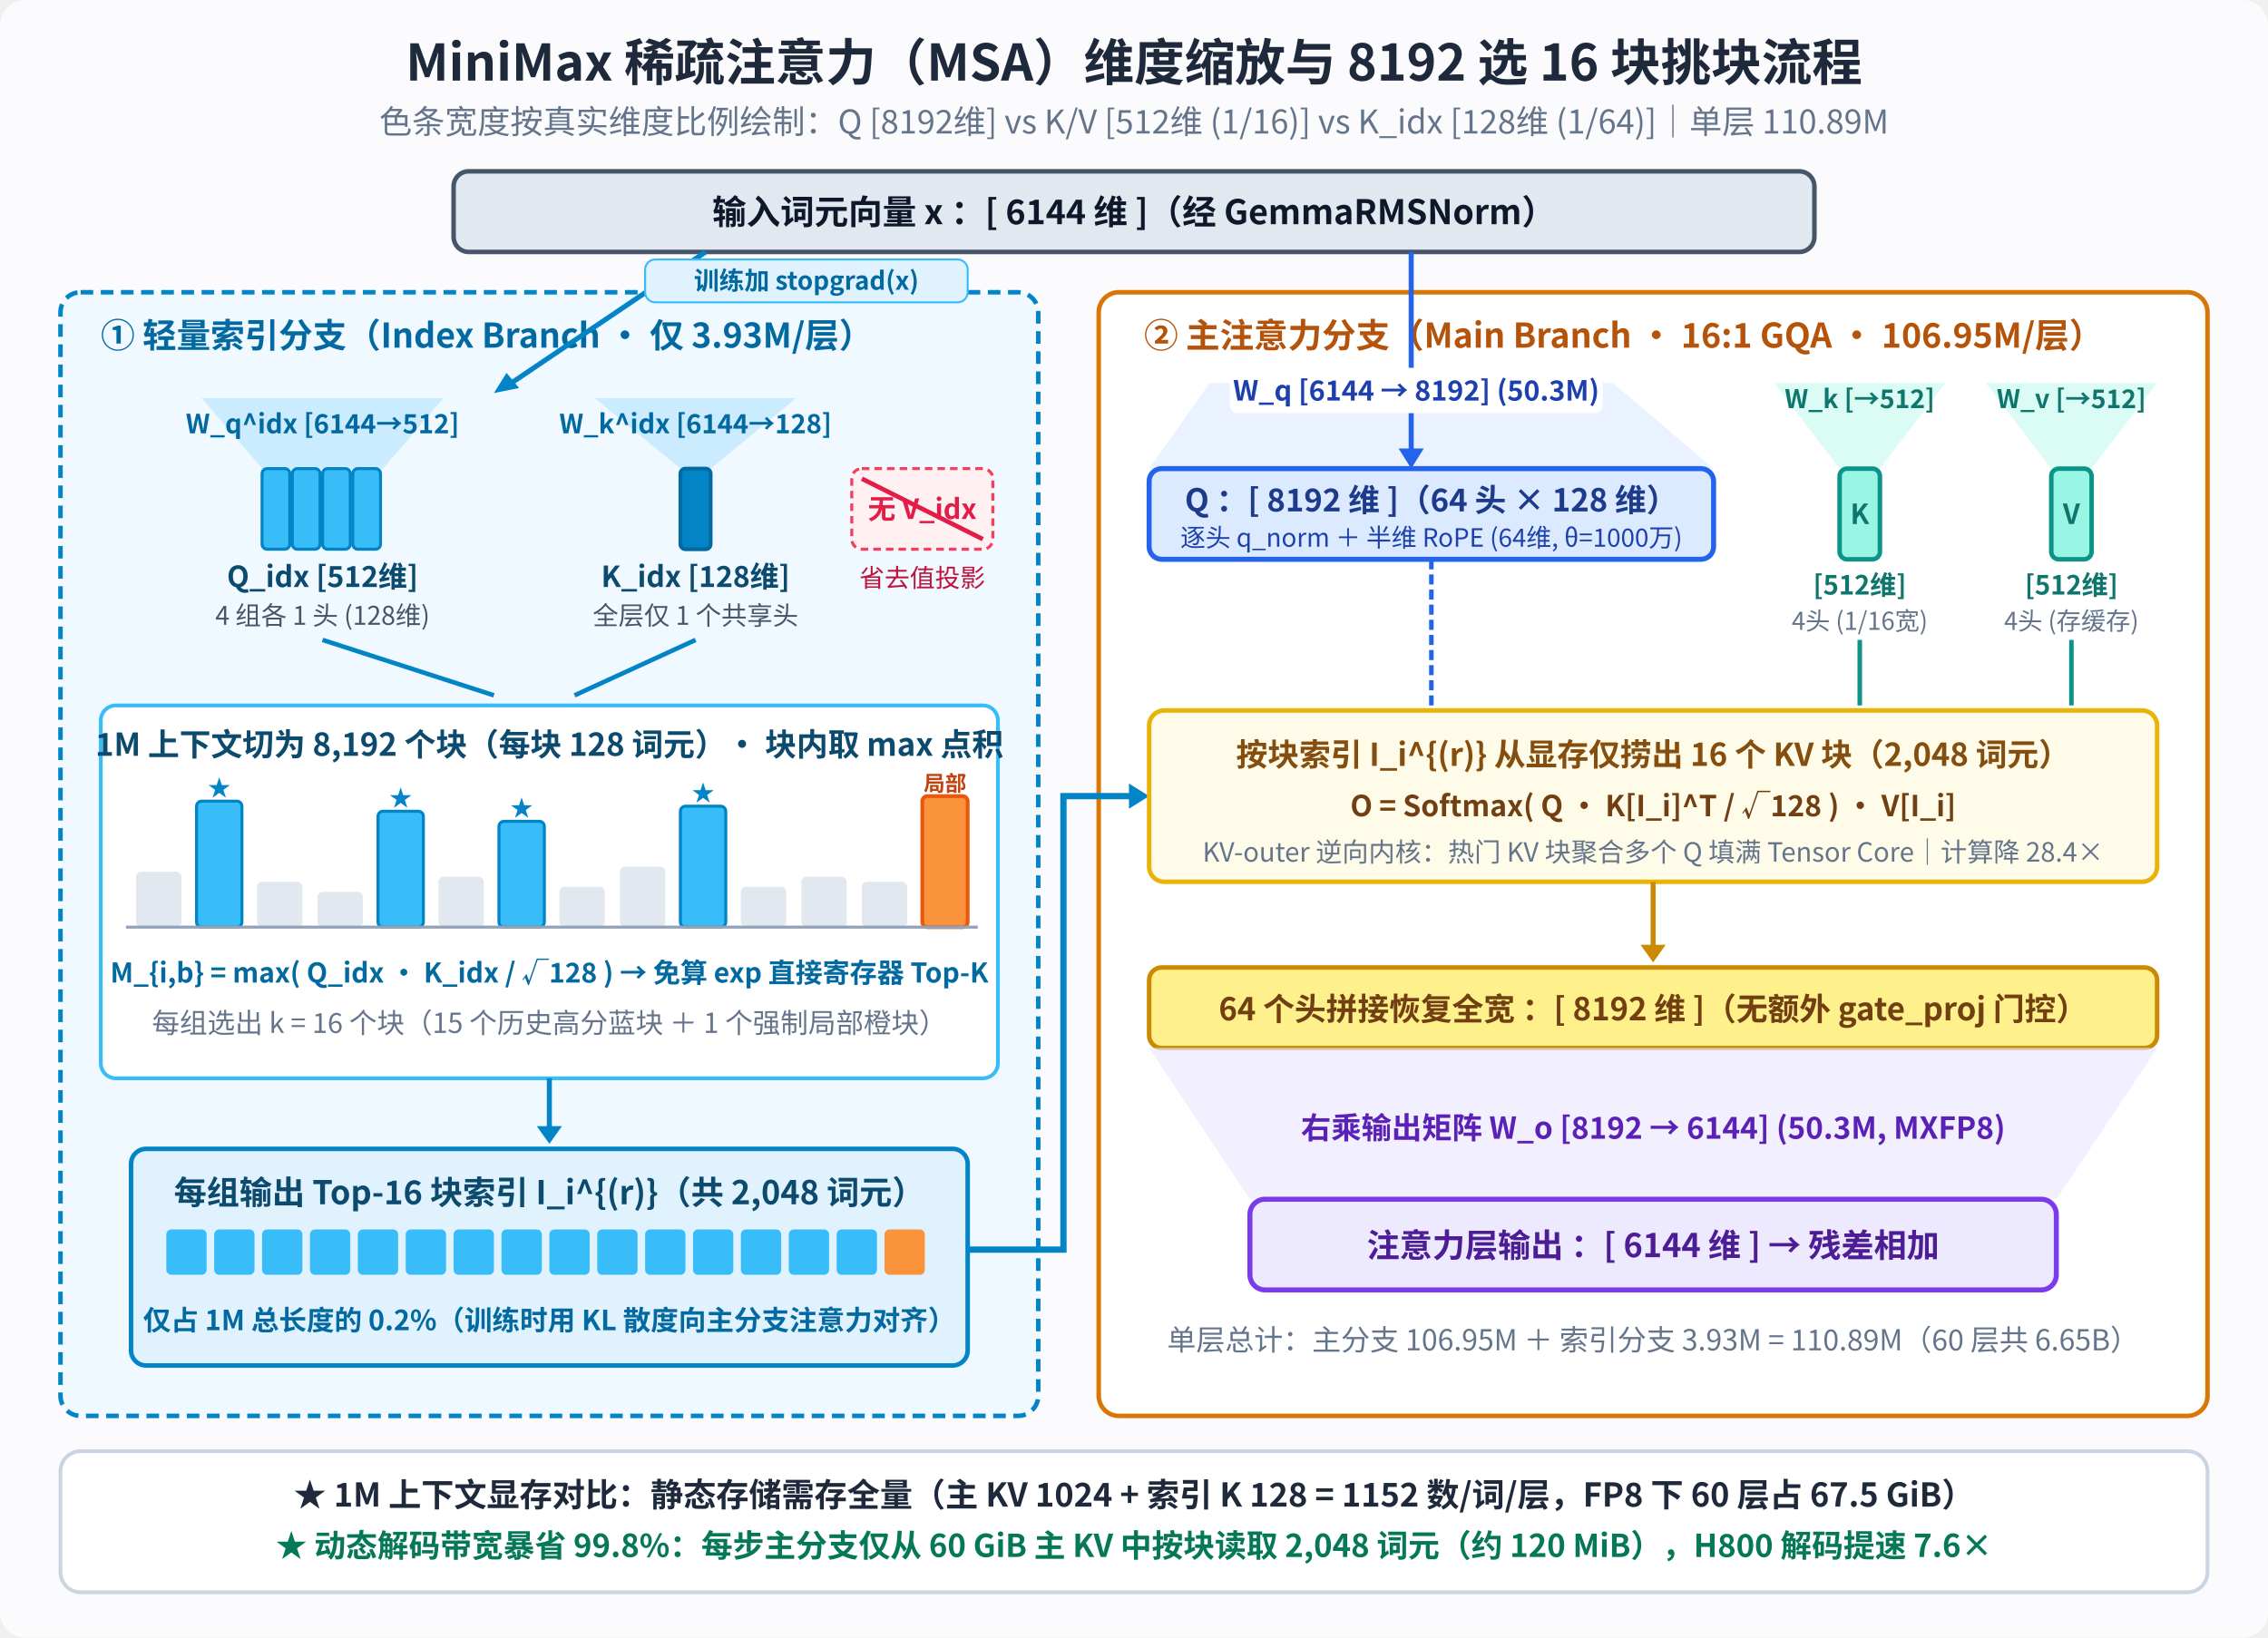
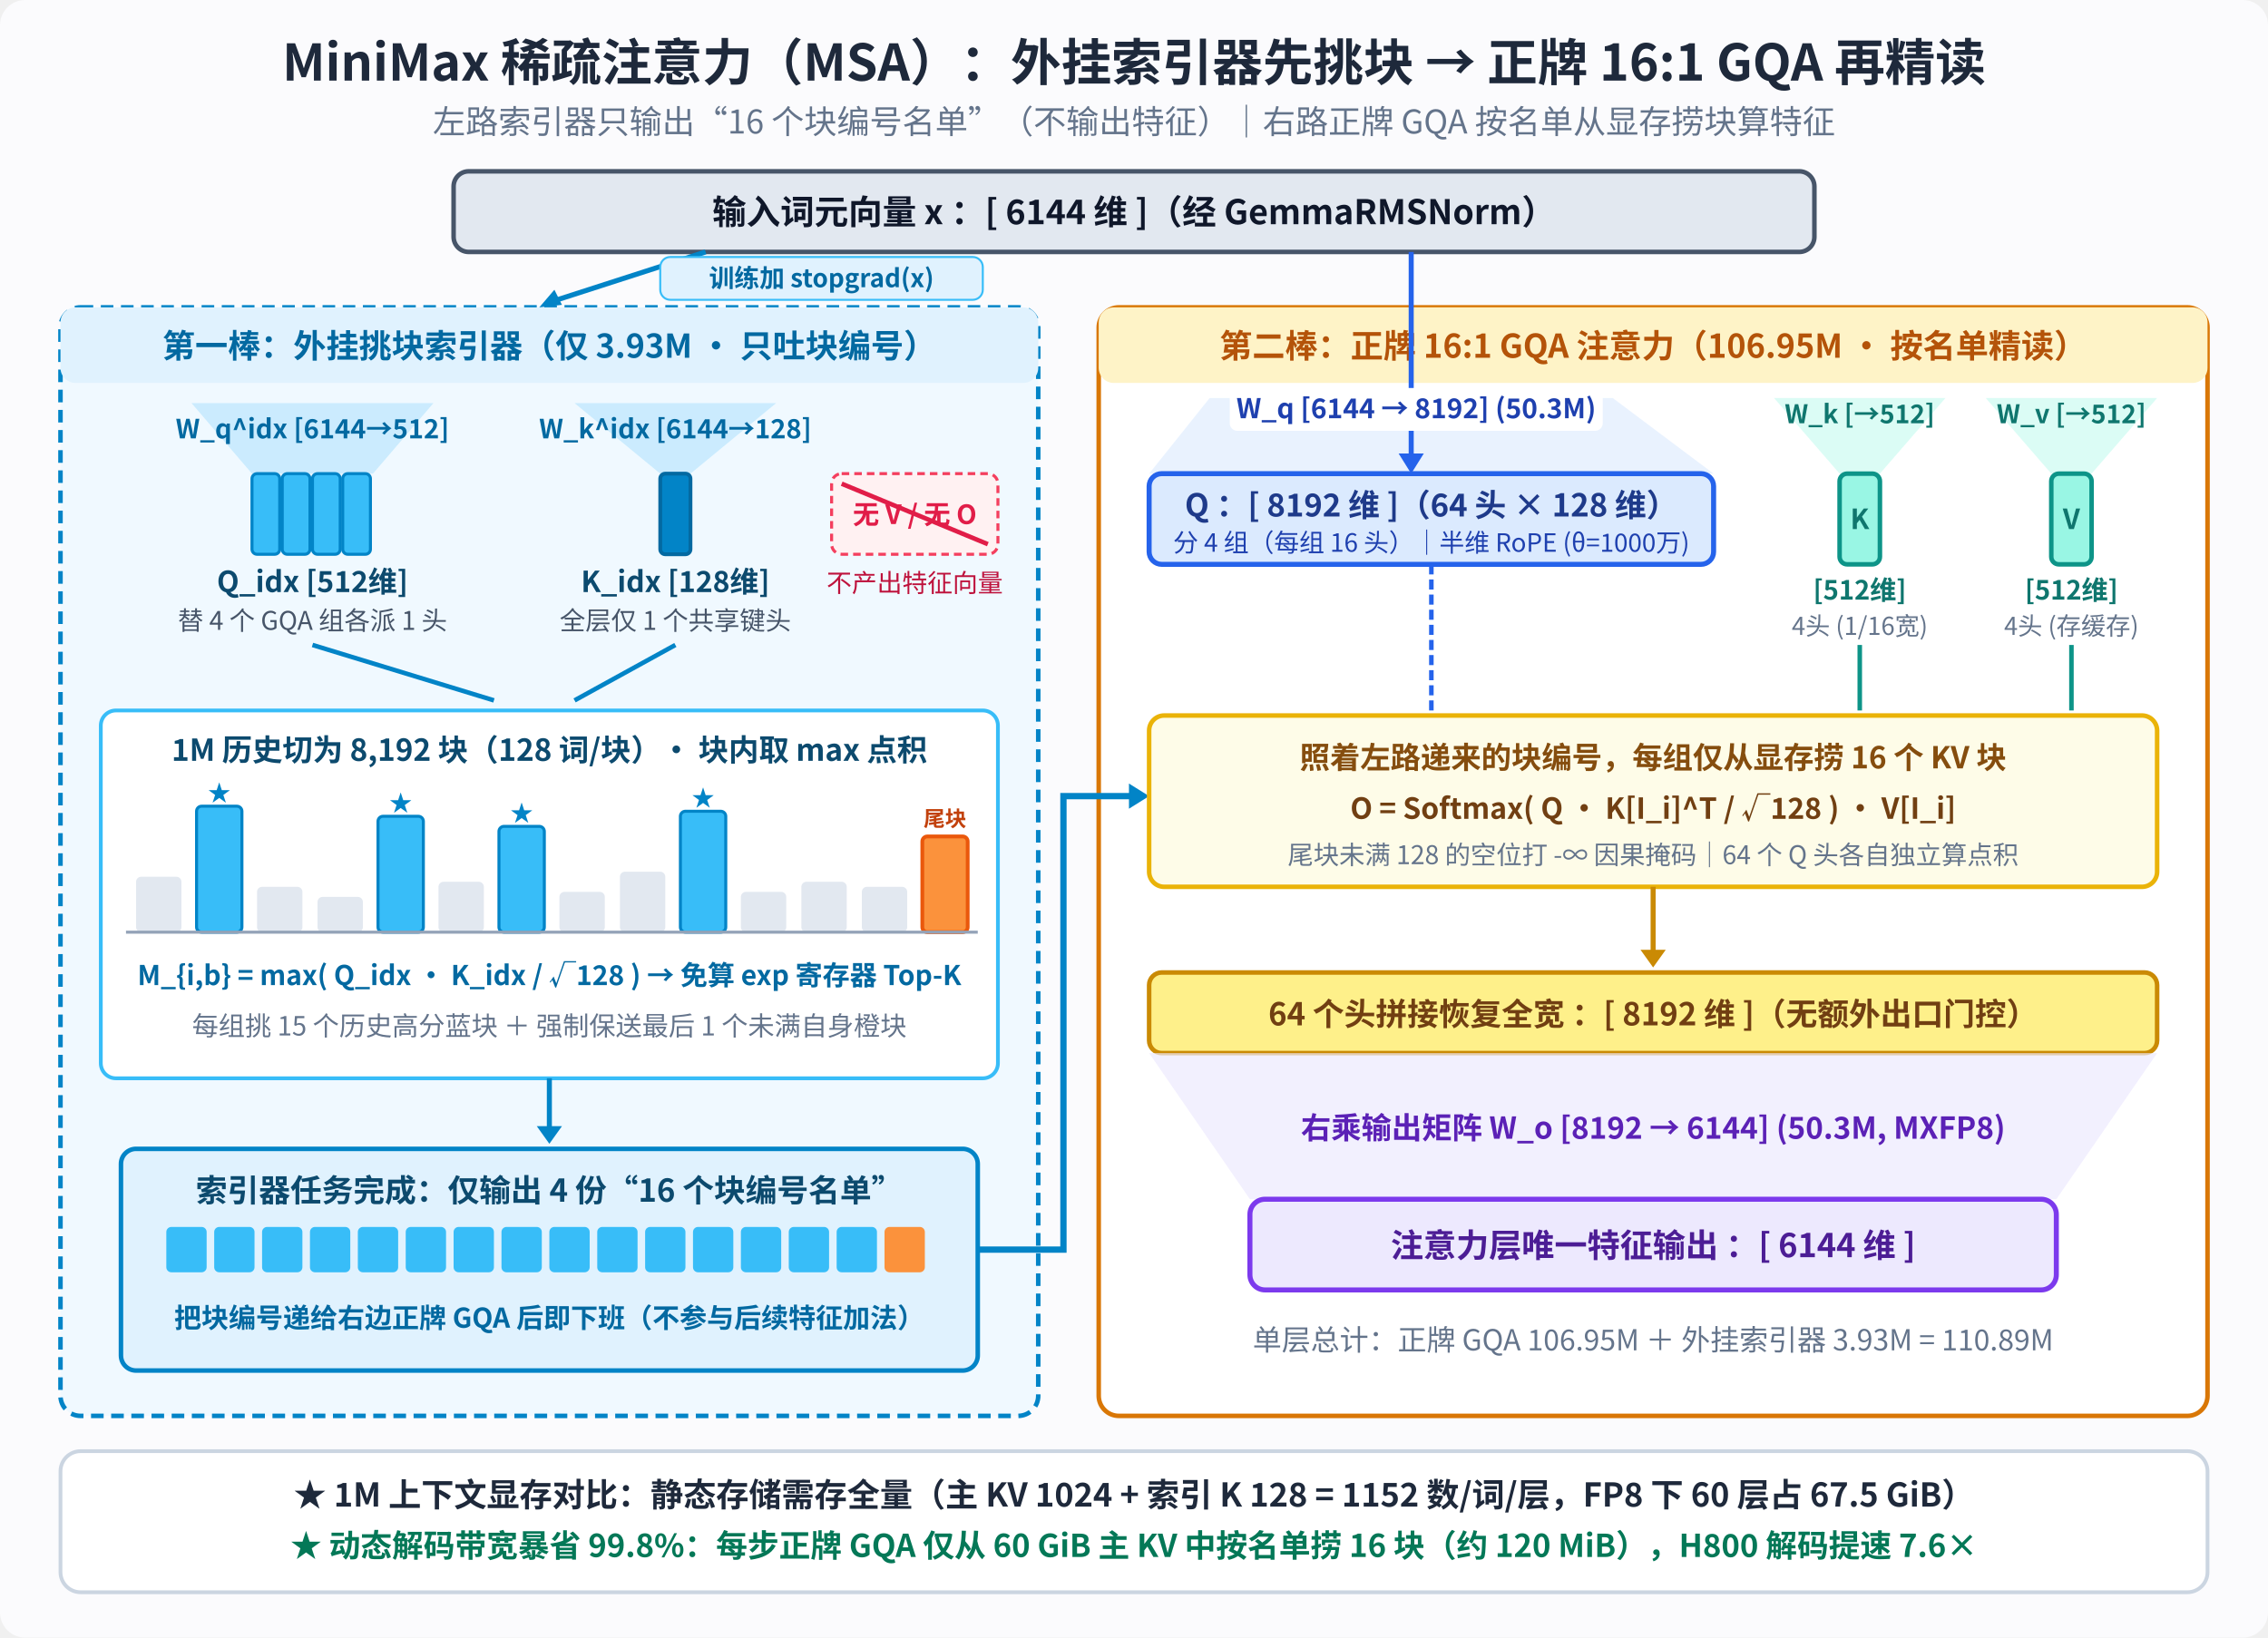
<svg xmlns="http://www.w3.org/2000/svg" viewBox="0 0 900 650" width="900" height="650" font-family="'WenQuanYi Micro Hei', 'Noto Sans CJK SC', sans-serif">
  <rect width="900" height="650" fill="#fbfbfd" rx="10" />
-   <text x="450" y="32" text-anchor="middle" fill="#1e293b" font-size="20" font-weight="bold">MiniMax 稀疏注意力（MSA）维度缩放与 8192 选 16 块挑块流程</text>
-   <text x="450" y="53" text-anchor="middle" fill="#64748b" font-size="13">色条宽度按真实维度比例绘制：Q [8192维] vs K/V [512维 (1/16)] vs K_idx [128维 (1/64)]｜单层 110.89M</text>
+   <text x="450" y="32" text-anchor="middle" fill="#1e293b" font-size="20" font-weight="bold">MiniMax 稀疏注意力（MSA）：外挂索引器先挑块 → 正牌 16:1 GQA 再精读</text>
+   <text x="450" y="53" text-anchor="middle" fill="#64748b" font-size="13">左路索引器只输出“16 个块编号名单”（不输出特征）｜右路正牌 GQA 按名单从显存捞块算特征</text>
  <rect x="180" y="68" width="540" height="32" rx="6" fill="#e2e8f0" stroke="#475569" stroke-width="1.8" />
  <text x="450" y="89" text-anchor="middle" fill="#0f172a" font-size="13.5" font-weight="bold">输入词元向量 x ：[ 6144 维 ]（经 GemmaRMSNorm）</text>
-   <rect x="24" y="116" width="388" height="446" rx="8" fill="#f0f9ff" stroke="#0284c7" stroke-width="1.8" stroke-dasharray="5,3" />
-   <text x="40" y="138" fill="#0369a1" font-size="13.5" font-weight="bold">① 轻量索引分支（Index Branch · 仅 3.93M/层）</text>
-   <path d="M 280 100 L 200 154" stroke="#0284c7" stroke-width="2" fill="none" />
-   <polygon points="196,156 201,148 206,154" fill="#0284c7" />
-   <rect x="256" y="103" width="128" height="17" rx="4" fill="#e0f2fe" stroke="#38bdf8" stroke-width="0.8" />
-   <text x="320" y="115" text-anchor="middle" fill="#0369a1" font-size="10" font-weight="bold">训练加 stopgrad(x)</text>
-   <polygon points="80,158 176,158 152,186 104,186" fill="#bae6fd" opacity="0.7" />
-   <text x="128" y="172" text-anchor="middle" fill="#0369a1" font-size="10.5" font-weight="bold">W_q^idx [6144→512]</text>
-   <rect x="104" y="186" width="11" height="32" rx="2" fill="#38bdf8" stroke="#0284c7" stroke-width="1.2" />
-   <rect x="116" y="186" width="11" height="32" rx="2" fill="#38bdf8" stroke="#0284c7" stroke-width="1.2" />
-   <rect x="128" y="186" width="11" height="32" rx="2" fill="#38bdf8" stroke="#0284c7" stroke-width="1.2" />
-   <rect x="140" y="186" width="11" height="32" rx="2" fill="#38bdf8" stroke="#0284c7" stroke-width="1.2" />
-   <text x="128" y="233" text-anchor="middle" fill="#0c4a6e" font-size="11.5" font-weight="bold">Q_idx [512维]</text>
-   <text x="128" y="248" text-anchor="middle" fill="#475569" font-size="10.2">4 组各 1 头 (128维)</text>
-   <polygon points="236,158 316,158 282,186 270,186" fill="#bae6fd" opacity="0.7" />
-   <text x="276" y="172" text-anchor="middle" fill="#0369a1" font-size="10.5" font-weight="bold">W_k^idx [6144→128]</text>
-   <rect x="270" y="186" width="12" height="32" rx="2" fill="#0284c7" stroke="#0369a1" stroke-width="1.5" />
-   <text x="276" y="233" text-anchor="middle" fill="#0c4a6e" font-size="11.5" font-weight="bold">K_idx [128维]</text>
-   <text x="276" y="248" text-anchor="middle" fill="#475569" font-size="10.2">全层仅 1 个共享头</text>
-   <rect x="338" y="186" width="56" height="32" rx="4" fill="#fff1f2" stroke="#f43f5e" stroke-width="1.2" stroke-dasharray="3,2" />
-   <text x="366" y="206" text-anchor="middle" fill="#e11d48" font-size="11" font-weight="bold">无 V_idx</text>
-   <line x1="342" y1="190" x2="390" y2="214" stroke="#e11d48" stroke-width="1.8" />
-   <text x="366" y="233" text-anchor="middle" fill="#be123c" font-size="10">省去值投影</text>
-   <path d="M 128 254 L 196 276" stroke="#0284c7" stroke-width="1.8" />
-   <path d="M 276 254 L 228 276" stroke="#0284c7" stroke-width="1.8" />
-   <rect x="40" y="280" width="356" height="148" rx="6" fill="#ffffff" stroke="#38bdf8" stroke-width="1.5" />
-   <text x="218" y="300" text-anchor="middle" fill="#0c4a6e" font-size="12.5" font-weight="bold">1M 上下文切为 8,192 个块（每块 128 词元）· 块内取 max 点积</text>
-   <g transform="translate(54, 312)">
+   <rect x="24" y="122" width="388" height="440" rx="8" fill="#f0f9ff" stroke="#0284c7" stroke-width="1.8" stroke-dasharray="5,3" />
+   <rect x="24" y="122" width="388" height="30" rx="6" fill="#e0f2fe" />
+   <text x="218" y="142" text-anchor="middle" fill="#0369a1" font-size="13" font-weight="bold">第一棒：外挂挑块索引器（仅 3.93M · 只吐块编号）</text>
+   <path d="M 280 100 L 218 120" stroke="#0284c7" stroke-width="2" fill="none" />
+   <polygon points="214,122 220,115 223,121" fill="#0284c7" />
+   <rect x="262" y="102" width="128" height="17" rx="4" fill="#e0f2fe" stroke="#38bdf8" stroke-width="0.8" />
+   <text x="326" y="114" text-anchor="middle" fill="#0369a1" font-size="10" font-weight="bold">训练加 stopgrad(x)</text>
+   <polygon points="76,160 172,160 148,188 100,188" fill="#bae6fd" opacity="0.7" />
+   <text x="124" y="174" text-anchor="middle" fill="#0369a1" font-size="10.5" font-weight="bold">W_q^idx [6144→512]</text>
+   <rect x="100" y="188" width="11" height="32" rx="2" fill="#38bdf8" stroke="#0284c7" stroke-width="1.2" />
+   <rect x="112" y="188" width="11" height="32" rx="2" fill="#38bdf8" stroke="#0284c7" stroke-width="1.2" />
+   <rect x="124" y="188" width="11" height="32" rx="2" fill="#38bdf8" stroke="#0284c7" stroke-width="1.2" />
+   <rect x="136" y="188" width="11" height="32" rx="2" fill="#38bdf8" stroke="#0284c7" stroke-width="1.2" />
+   <text x="124" y="235" text-anchor="middle" fill="#0c4a6e" font-size="11.5" font-weight="bold">Q_idx [512维]</text>
+   <text x="124" y="250" text-anchor="middle" fill="#475569" font-size="10.2">替 4 个 GQA 组各派 1 头</text>
+   <polygon points="228,160 308,160 274,188 262,188" fill="#bae6fd" opacity="0.7" />
+   <text x="268" y="174" text-anchor="middle" fill="#0369a1" font-size="10.5" font-weight="bold">W_k^idx [6144→128]</text>
+   <rect x="262" y="188" width="12" height="32" rx="2" fill="#0284c7" stroke="#0369a1" stroke-width="1.5" />
+   <text x="268" y="235" text-anchor="middle" fill="#0c4a6e" font-size="11.5" font-weight="bold">K_idx [128维]</text>
+   <text x="268" y="250" text-anchor="middle" fill="#475569" font-size="10.2">全层仅 1 个共享键头</text>
+   <rect x="330" y="188" width="66" height="32" rx="4" fill="#fff1f2" stroke="#f43f5e" stroke-width="1.2" stroke-dasharray="3,2" />
+   <text x="363" y="208" text-anchor="middle" fill="#e11d48" font-size="10.5" font-weight="bold">无 V / 无 O</text>
+   <line x1="334" y1="192" x2="392" y2="216" stroke="#e11d48" stroke-width="1.8" />
+   <text x="363" y="235" text-anchor="middle" fill="#be123c" font-size="10">不产出特征向量</text>
+   <path d="M 124 256 L 196 278" stroke="#0284c7" stroke-width="1.8" />
+   <path d="M 268 256 L 228 278" stroke="#0284c7" stroke-width="1.8" />
+   <rect x="40" y="282" width="356" height="146" rx="6" fill="#ffffff" stroke="#38bdf8" stroke-width="1.5" />
+   <text x="218" y="302" text-anchor="middle" fill="#0c4a6e" font-size="12" font-weight="bold">1M 历史切为 8,192 块（128 词/块）· 块内取 max 点积</text>
+   <g transform="translate(54, 314)">
    <rect x="0" y="34" width="18" height="22" rx="2" fill="#e2e8f0" />
    <rect x="24" y="6" width="18" height="50" rx="2" fill="#38bdf8" stroke="#0284c7" stroke-width="1.2" />
    <text x="33" y="4" text-anchor="middle" fill="#0284c7" font-size="9" font-weight="bold">★</text>
    <rect x="48" y="38" width="18" height="18" rx="2" fill="#e2e8f0" />
    <rect x="72" y="42" width="18" height="14" rx="2" fill="#e2e8f0" />
    <rect x="96" y="10" width="18" height="46" rx="2" fill="#38bdf8" stroke="#0284c7" stroke-width="1.2" />
    <text x="105" y="8" text-anchor="middle" fill="#0284c7" font-size="9" font-weight="bold">★</text>
    <rect x="120" y="36" width="18" height="20" rx="2" fill="#e2e8f0" />
    <rect x="144" y="14" width="18" height="42" rx="2" fill="#38bdf8" stroke="#0284c7" stroke-width="1.2" />
    <text x="153" y="12" text-anchor="middle" fill="#0284c7" font-size="9" font-weight="bold">★</text>
    <rect x="168" y="40" width="18" height="16" rx="2" fill="#e2e8f0" />
    <rect x="192" y="32" width="18" height="24" rx="2" fill="#e2e8f0" />
    <rect x="216" y="8" width="18" height="48" rx="2" fill="#38bdf8" stroke="#0284c7" stroke-width="1.2" />
    <text x="225" y="6" text-anchor="middle" fill="#0284c7" font-size="9" font-weight="bold">★</text>
    <rect x="240" y="40" width="18" height="16" rx="2" fill="#e2e8f0" />
    <rect x="264" y="36" width="18" height="20" rx="2" fill="#e2e8f0" />
    <rect x="288" y="38" width="18" height="18" rx="2" fill="#e2e8f0" />
-     <rect x="312" y="4" width="18" height="52" rx="2" fill="#fb923c" stroke="#ea580c" stroke-width="1.5" />
-     <text x="321" y="2" text-anchor="middle" fill="#c2410c" font-size="8.5" font-weight="bold">局部</text>
+     <rect x="312" y="18" width="18" height="38" rx="2" fill="#fb923c" stroke="#ea580c" stroke-width="1.5" />
+     <text x="321" y="14" text-anchor="middle" fill="#c2410c" font-size="8.5" font-weight="bold">尾块</text>
    <line x1="-4" y1="56" x2="334" y2="56" stroke="#94a3b8" stroke-width="1.2" />
  </g>
-   <text x="218" y="390" text-anchor="middle" fill="#0369a1" font-size="10.8" font-weight="bold">M_{i,b} = max( Q_idx · K_idx / √128 ) → 免算 exp 直接寄存器 Top-K</text>
-   <text x="218" y="410" text-anchor="middle" fill="#64748b" font-size="11">每组选出 k = 16 个块（15 个历史高分蓝块 ＋ 1 个强制局部橙块）</text>
+   <text x="218" y="391" text-anchor="middle" fill="#0369a1" font-size="10.8" font-weight="bold">M_{i,b} = max( Q_idx · K_idx / √128 ) → 免算 exp 寄存器 Top-K</text>
+   <text x="218" y="411" text-anchor="middle" fill="#64748b" font-size="10.5">每组挑 15 个历史高分蓝块 ＋ 强制保送最后 1 个未满自身橙块</text>
  <path d="M 218 428 L 218 450" stroke="#0284c7" stroke-width="2" />
  <polygon points="218,454 213,447 223,447" fill="#0284c7" />
-   <rect x="52" y="456" width="332" height="86" rx="6" fill="#e0f2fe" stroke="#0284c7" stroke-width="1.8" />
-   <text x="218" y="478" text-anchor="middle" fill="#0c4a6e" font-size="13" font-weight="bold">每组输出 Top-16 块索引 I_i^{(r)}（共 2,048 词元）</text>
-   <g transform="translate(66, 488)">
+   <rect x="48" y="456" width="340" height="88" rx="6" fill="#e0f2fe" stroke="#0284c7" stroke-width="1.8" />
+   <text x="218" y="477" text-anchor="middle" fill="#0c4a6e" font-size="12.5" font-weight="bold">索引器任务完成：仅输出 4 份“16 个块编号名单”</text>
+   <g transform="translate(66, 487)">
    <rect x="0" y="0" width="16" height="18" rx="2" fill="#38bdf8" />
    <rect x="19" y="0" width="16" height="18" rx="2" fill="#38bdf8" />
    <rect x="38" y="0" width="16" height="18" rx="2" fill="#38bdf8" />
    <rect x="57" y="0" width="16" height="18" rx="2" fill="#38bdf8" />
    <rect x="76" y="0" width="16" height="18" rx="2" fill="#38bdf8" />
    <rect x="95" y="0" width="16" height="18" rx="2" fill="#38bdf8" />
    <rect x="114" y="0" width="16" height="18" rx="2" fill="#38bdf8" />
    <rect x="133" y="0" width="16" height="18" rx="2" fill="#38bdf8" />
    <rect x="152" y="0" width="16" height="18" rx="2" fill="#38bdf8" />
    <rect x="171" y="0" width="16" height="18" rx="2" fill="#38bdf8" />
    <rect x="190" y="0" width="16" height="18" rx="2" fill="#38bdf8" />
    <rect x="209" y="0" width="16" height="18" rx="2" fill="#38bdf8" />
    <rect x="228" y="0" width="16" height="18" rx="2" fill="#38bdf8" />
    <rect x="247" y="0" width="16" height="18" rx="2" fill="#38bdf8" />
    <rect x="266" y="0" width="16" height="18" rx="2" fill="#38bdf8" />
    <rect x="285" y="0" width="16" height="18" rx="2" fill="#fb923c" />
  </g>
-   <text x="218" y="528" text-anchor="middle" fill="#0369a1" font-size="11" font-weight="bold">仅占 1M 总长度的 0.2%（训练时用 KL 散度向主分支注意力对齐）</text>
-   <rect x="436" y="116" width="440" height="446" rx="8" fill="#ffffff" stroke="#d97706" stroke-width="1.8" />
-   <text x="454" y="138" fill="#b45309" font-size="13.5" font-weight="bold">② 主注意力分支（Main Branch · 16:1 GQA · 106.95M/层）</text>
-   <polygon points="480,152 640,152 680,186 456,186" fill="#dbeafe" opacity="0.6" />
-   <path d="M 560 100 L 560 182" stroke="#2563eb" stroke-width="2" fill="none" />
-   <polygon points="560,186 555,178 565,178" fill="#2563eb" />
-   <rect x="488" y="146" width="148" height="18" rx="3" fill="#ffffff" />
-   <text x="562" y="159" text-anchor="middle" fill="#1e40af" font-size="11" font-weight="bold">W_q [6144 → 8192] (50.3M)</text>
-   <rect x="456" y="186" width="224" height="36" rx="5" fill="#dbeafe" stroke="#2563eb" stroke-width="2" />
-   <text x="568" y="203" text-anchor="middle" fill="#1e3a8a" font-size="12.5" font-weight="bold">Q ：[ 8192 维 ]（64 头 × 128 维）</text>
-   <text x="568" y="217" text-anchor="middle" fill="#1e40af" font-size="10">逐头 q_norm ＋ 半维 RoPE (64维, θ=1000万)</text>
-   <polygon points="704,152 772,152 746,186 730,186" fill="#ccfbf1" opacity="0.7" />
-   <text x="738" y="162" text-anchor="middle" fill="#0f766e" font-size="10.2" font-weight="bold">W_k [→512]</text>
-   <rect x="730" y="186" width="16" height="36" rx="3" fill="#99f6e4" stroke="#0d9488" stroke-width="1.8" />
-   <text x="738" y="208" text-anchor="middle" fill="#0f766e" font-size="11" font-weight="bold">K</text>
-   <text x="738" y="236" text-anchor="middle" fill="#0f766e" font-size="10.5" font-weight="bold">[512维]</text>
-   <text x="738" y="250" text-anchor="middle" fill="#64748b" font-size="9.8">4头 (1/16宽)</text>
-   <polygon points="788,152 856,152 830,186 814,186" fill="#ccfbf1" opacity="0.7" />
-   <text x="822" y="162" text-anchor="middle" fill="#0f766e" font-size="10.2" font-weight="bold">W_v [→512]</text>
-   <rect x="814" y="186" width="16" height="36" rx="3" fill="#99f6e4" stroke="#0d9488" stroke-width="1.8" />
-   <text x="822" y="208" text-anchor="middle" fill="#0f766e" font-size="11" font-weight="bold">V</text>
-   <text x="822" y="236" text-anchor="middle" fill="#0f766e" font-size="10.5" font-weight="bold">[512维]</text>
-   <text x="822" y="250" text-anchor="middle" fill="#64748b" font-size="9.8">4头 (存缓存)</text>
-   <path d="M 384 496 L 422 496 L 422 316 L 452 316" fill="none" stroke="#0284c7" stroke-width="2.5" />
+   <text x="218" y="527" text-anchor="middle" fill="#0369a1" font-size="10.8" font-weight="bold">把块编号递给右边正牌 GQA 后即下班（不参与后续特征加法）</text>
+   <rect x="436" y="122" width="440" height="440" rx="8" fill="#ffffff" stroke="#d97706" stroke-width="1.8" />
+   <rect x="436" y="122" width="440" height="30" rx="6" fill="#fef3c7" />
+   <text x="656" y="142" text-anchor="middle" fill="#b45309" font-size="13" font-weight="bold">第二棒：正牌 16:1 GQA 注意力（106.95M · 按名单精读）</text>
+   <polygon points="480,158 640,158 680,188 456,188" fill="#dbeafe" opacity="0.6" />
+   <path d="M 560 100 L 560 184" stroke="#2563eb" stroke-width="2" fill="none" />
+   <polygon points="560,188 555,180 565,180" fill="#2563eb" />
+   <rect x="488" y="154" width="148" height="17" rx="3" fill="#ffffff" />
+   <text x="562" y="166" text-anchor="middle" fill="#1e40af" font-size="10.8" font-weight="bold">W_q [6144 → 8192] (50.3M)</text>
+   <rect x="456" y="188" width="224" height="36" rx="5" fill="#dbeafe" stroke="#2563eb" stroke-width="2" />
+   <text x="568" y="205" text-anchor="middle" fill="#1e3a8a" font-size="12.5" font-weight="bold">Q ：[ 8192 维 ]（64 头 × 128 维）</text>
+   <text x="568" y="219" text-anchor="middle" fill="#1e40af" font-size="10">分 4 组（每组 16 头）｜半维 RoPE (θ=1000万)</text>
+   <polygon points="704,158 772,158 746,188 730,188" fill="#ccfbf1" opacity="0.7" />
+   <text x="738" y="168" text-anchor="middle" fill="#0f766e" font-size="10.2" font-weight="bold">W_k [→512]</text>
+   <rect x="730" y="188" width="16" height="36" rx="3" fill="#99f6e4" stroke="#0d9488" stroke-width="1.8" />
+   <text x="738" y="210" text-anchor="middle" fill="#0f766e" font-size="11" font-weight="bold">K</text>
+   <text x="738" y="238" text-anchor="middle" fill="#0f766e" font-size="10.5" font-weight="bold">[512维]</text>
+   <text x="738" y="252" text-anchor="middle" fill="#64748b" font-size="9.8">4头 (1/16宽)</text>
+   <polygon points="788,158 856,158 830,188 814,188" fill="#ccfbf1" opacity="0.7" />
+   <text x="822" y="168" text-anchor="middle" fill="#0f766e" font-size="10.2" font-weight="bold">W_v [→512]</text>
+   <rect x="814" y="188" width="16" height="36" rx="3" fill="#99f6e4" stroke="#0d9488" stroke-width="1.8" />
+   <text x="822" y="210" text-anchor="middle" fill="#0f766e" font-size="11" font-weight="bold">V</text>
+   <text x="822" y="238" text-anchor="middle" fill="#0f766e" font-size="10.5" font-weight="bold">[512维]</text>
+   <text x="822" y="252" text-anchor="middle" fill="#64748b" font-size="9.8">4头 (存缓存)</text>
+   <path d="M 388 496 L 422 496 L 422 316 L 452 316" fill="none" stroke="#0284c7" stroke-width="2.5" />
  <polygon points="456,316 448,311 448,321" fill="#0284c7" />
-   <path d="M 738 254 L 738 280" stroke="#0d9488" stroke-width="1.8" />
-   <path d="M 822 254 L 822 280" stroke="#0d9488" stroke-width="1.8" />
-   <rect x="456" y="282" width="400" height="68" rx="6" fill="#fefce8" stroke="#eab308" stroke-width="1.8" />
-   <text x="656" y="304" text-anchor="middle" fill="#854d0e" font-size="12.5" font-weight="bold">按块索引 I_i^{(r)} 从显存仅捞出 16 个 KV 块（2,048 词元）</text>
-   <text x="656" y="324" text-anchor="middle" fill="#713f12" font-size="11.5" font-weight="bold">O = Softmax( Q · K[I_i]^T / √128 ) · V[I_i]</text>
-   <text x="656" y="342" text-anchor="middle" fill="#64748b" font-size="10.5">KV-outer 逆向内核：热门 KV 块聚合多个 Q 填满 Tensor Core｜计算降 28.4×</text>
-   <path d="M 568 222 L 568 282" stroke="#2563eb" stroke-width="1.8" stroke-dasharray="4,2" />
-   <path d="M 656 350 L 656 378" stroke="#ca8a04" stroke-width="2" />
-   <polygon points="656,382 651,375 661,375" fill="#ca8a04" />
-   <rect x="456" y="384" width="400" height="32" rx="5" fill="#fef08a" stroke="#ca8a04" stroke-width="1.8" />
-   <text x="656" y="405" text-anchor="middle" fill="#713f12" font-size="12.5" font-weight="bold">64 个头拼接恢复全宽 ：[ 8192 维 ]（无额外 gate_proj 门控）</text>
-   <polygon points="456,416 856,416 816,476 496,476" fill="#ede9fe" opacity="0.7" />
+   <path d="M 738 256 L 738 282" stroke="#0d9488" stroke-width="1.8" />
+   <path d="M 822 256 L 822 282" stroke="#0d9488" stroke-width="1.8" />
+   <rect x="456" y="284" width="400" height="68" rx="6" fill="#fefce8" stroke="#eab308" stroke-width="1.8" />
+   <text x="656" y="305" text-anchor="middle" fill="#854d0e" font-size="12" font-weight="bold">照着左路递来的块编号，每组仅从显存捞 16 个 KV 块</text>
+   <text x="656" y="325" text-anchor="middle" fill="#713f12" font-size="11.5" font-weight="bold">O = Softmax( Q · K[I_i]^T / √128 ) · V[I_i]</text>
+   <text x="656" y="343" text-anchor="middle" fill="#64748b" font-size="10.2">尾块未满 128 的空位打 -∞ 因果掩码｜64 个 Q 头各自独立算点积</text>
+   <path d="M 568 224 L 568 284" stroke="#2563eb" stroke-width="1.8" stroke-dasharray="4,2" />
+   <path d="M 656 352 L 656 380" stroke="#ca8a04" stroke-width="2" />
+   <polygon points="656,384 651,377 661,377" fill="#ca8a04" />
+   <rect x="456" y="386" width="400" height="32" rx="5" fill="#fef08a" stroke="#ca8a04" stroke-width="1.8" />
+   <text x="656" y="407" text-anchor="middle" fill="#713f12" font-size="12.5" font-weight="bold">64 个头拼接恢复全宽 ：[ 8192 维 ]（无额外出口门控）</text>
+   <polygon points="456,418 856,418 816,476 496,476" fill="#ede9fe" opacity="0.7" />
  <text x="656" y="452" text-anchor="middle" fill="#5b21b6" font-size="12" font-weight="bold">右乘输出矩阵 W_o [8192 → 6144] (50.3M, MXFP8)</text>
  <rect x="496" y="476" width="320" height="36" rx="6" fill="#ede9fe" stroke="#7c3aed" stroke-width="2" />
-   <text x="656" y="499" text-anchor="middle" fill="#4c1d95" font-size="13" font-weight="bold">注意力层输出 ：[ 6144 维 ] → 残差相加</text>
-   <text x="656" y="536" text-anchor="middle" fill="#64748b" font-size="11.5">单层总计：主分支 106.95M ＋ 索引分支 3.93M = 110.89M（60 层共 6.65B）</text>
+   <text x="656" y="499" text-anchor="middle" fill="#4c1d95" font-size="13" font-weight="bold">注意力层唯一特征输出 ：[ 6144 维 ]</text>
+   <text x="656" y="536" text-anchor="middle" fill="#64748b" font-size="11.5">单层总计：正牌 GQA 106.95M ＋ 外挂索引器 3.93M = 110.89M</text>
  <rect x="24" y="576" width="852" height="56" rx="8" fill="#ffffff" stroke="#cbd5e1" stroke-width="1.5" />
  <text x="450" y="598" text-anchor="middle" fill="#1e293b" font-size="13" font-weight="bold">★ 1M 上下文显存对比：静态存储需存全量（主 KV 1024 + 索引 K 128 = 1152 数/词/层，FP8 下 60 层占 67.5 GiB）</text>
-   <text x="450" y="618" text-anchor="middle" fill="#047857" font-size="12.5" font-weight="bold">★ 动态解码带宽暴省 99.8%：每步主分支仅从 60 GiB 主 KV 中按块读取 2,048 词元（约 120 MiB），H800 解码提速 7.6×</text>
+   <text x="450" y="618" text-anchor="middle" fill="#047857" font-size="12.5" font-weight="bold">★ 动态解码带宽暴省 99.8%：每步正牌 GQA 仅从 60 GiB 主 KV 中按名单捞 16 块（约 120 MiB），H800 解码提速 7.6×</text>
</svg>
